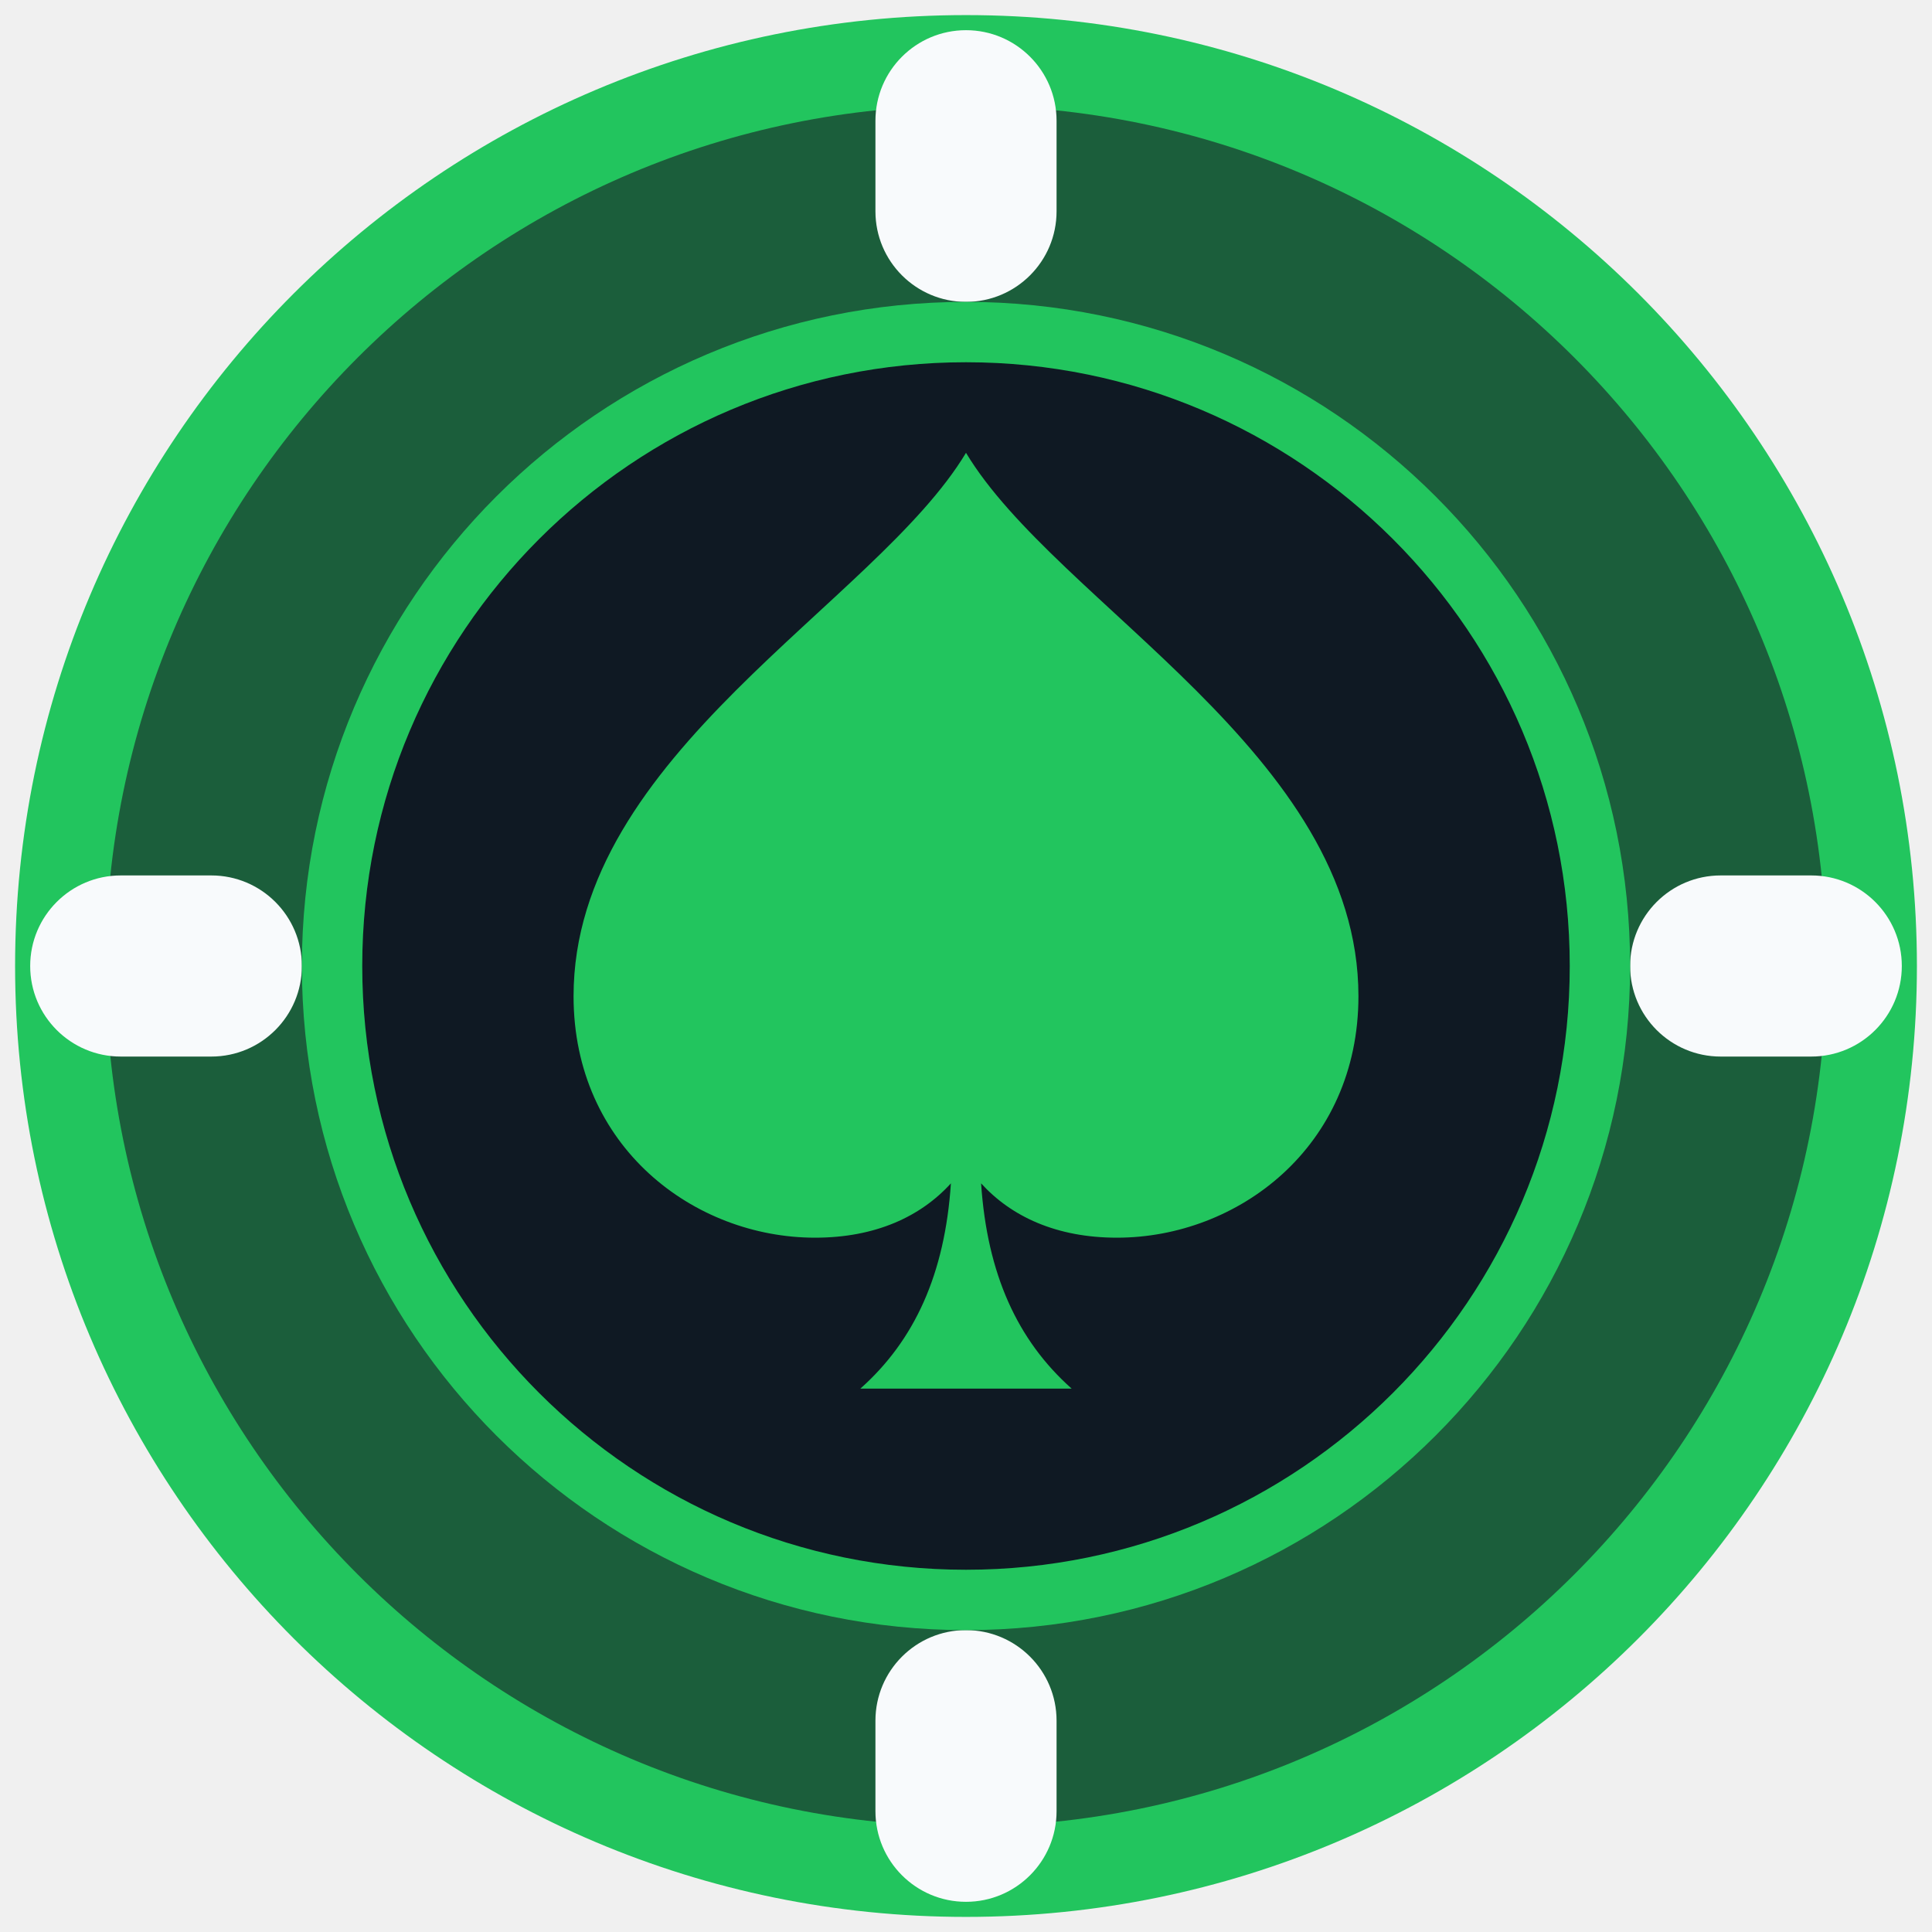
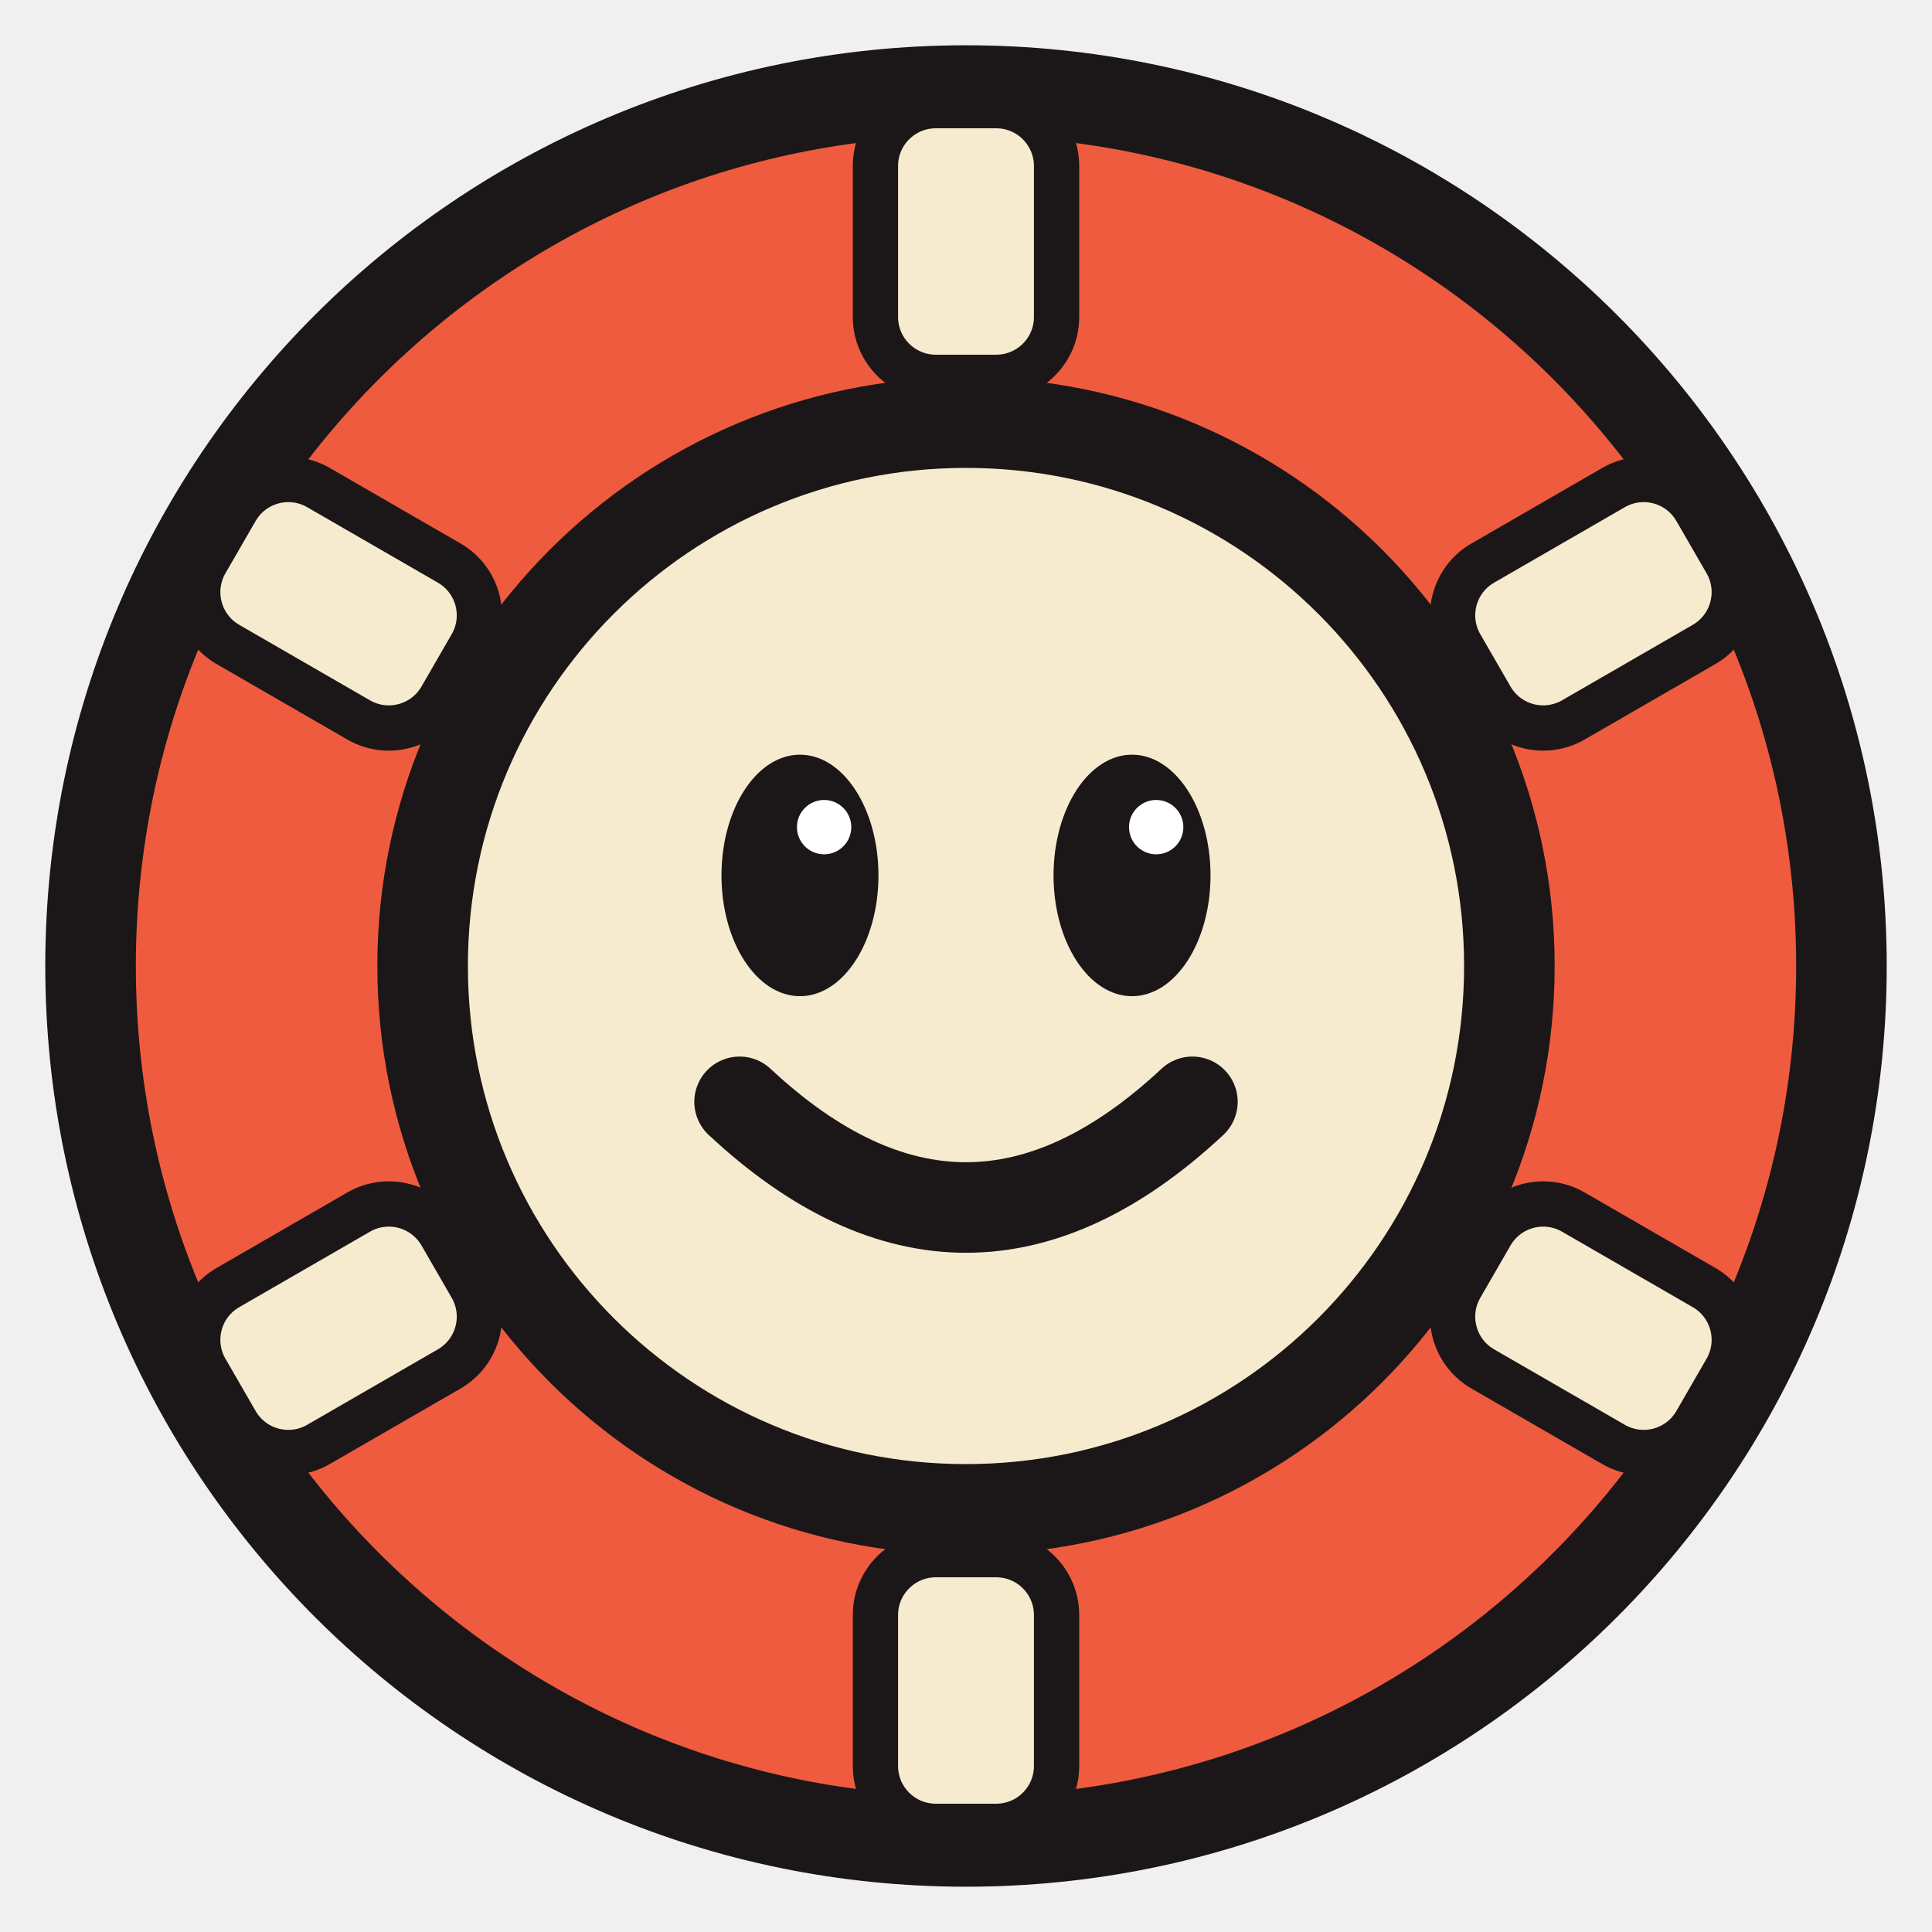
- <svg xmlns="http://www.w3.org/2000/svg" width="64" height="64" viewBox="0 0 64 64" fill="none">
-   <circle cx="32" cy="32" r="30" fill="#1B5E3B" stroke="#22C55E" stroke-width="3" />
-   <g fill="#F8FAFC">
-     <rect x="29" y="1" width="6" height="9" rx="3" />
-     <rect x="29" y="54" width="6" height="9" rx="3" />
-     <rect x="1" y="29" width="9" height="6" rx="3" />
-     <rect x="54" y="29" width="9" height="6" rx="3" />
+ <svg xmlns="http://www.w3.org/2000/svg" viewBox="0 0 64 64">
+   <circle cx="32" cy="32" r="29" fill="#EF5B3F" stroke="#1B1718" stroke-width="3" />
+   <g fill="#F7EBCF" stroke="#1B1718" stroke-width="1.5">
+     <rect x="29" y="3.5" width="6" height="9" rx="2" />
+     <rect x="29" y="3.5" width="6" height="9" rx="2" transform="rotate(60 32 32)" />
+     <rect x="29" y="3.5" width="6" height="9" rx="2" transform="rotate(120 32 32)" />
+     <rect x="29" y="3.5" width="6" height="9" rx="2" transform="rotate(180 32 32)" />
+     <rect x="29" y="3.5" width="6" height="9" rx="2" transform="rotate(240 32 32)" />
+     <rect x="29" y="3.5" width="6" height="9" rx="2" transform="rotate(300 32 32)" />
  </g>
-   <circle cx="32" cy="32" r="21" fill="#0F1923" stroke="#22C55E" stroke-width="2" />
-   <path fill="#22C55E" d="M32 15c-3 5-13 10-13 18 0 5 4 8 8 8 2 0 3.5-.7 4.5-1.8-.2 3-1.2 5.2-3 6.8h7c-1.800-1.600-2.800-3.800-3-6.800 1 1.100 2.500 1.800 4.500 1.800 4 0 8-3 8-8 0-8-10-13-13-18z" />
+   <circle cx="32" cy="32" r="18" fill="#F7EBCF" stroke="#1B1718" stroke-width="3" />
+   <ellipse cx="26.5" cy="29" rx="2.6" ry="4" fill="#1B1718" />
+   <ellipse cx="37.5" cy="29" rx="2.6" ry="4" fill="#1B1718" />
+   <circle cx="27.3" cy="27.4" r="0.9" fill="#FFFFFF" />
+   <circle cx="38.3" cy="27.4" r="0.9" fill="#FFFFFF" />
+   <path d="M24.5 36.5 Q32 43.5 39.5 36.5" fill="none" stroke="#1B1718" stroke-width="3" stroke-linecap="round" />
</svg>
